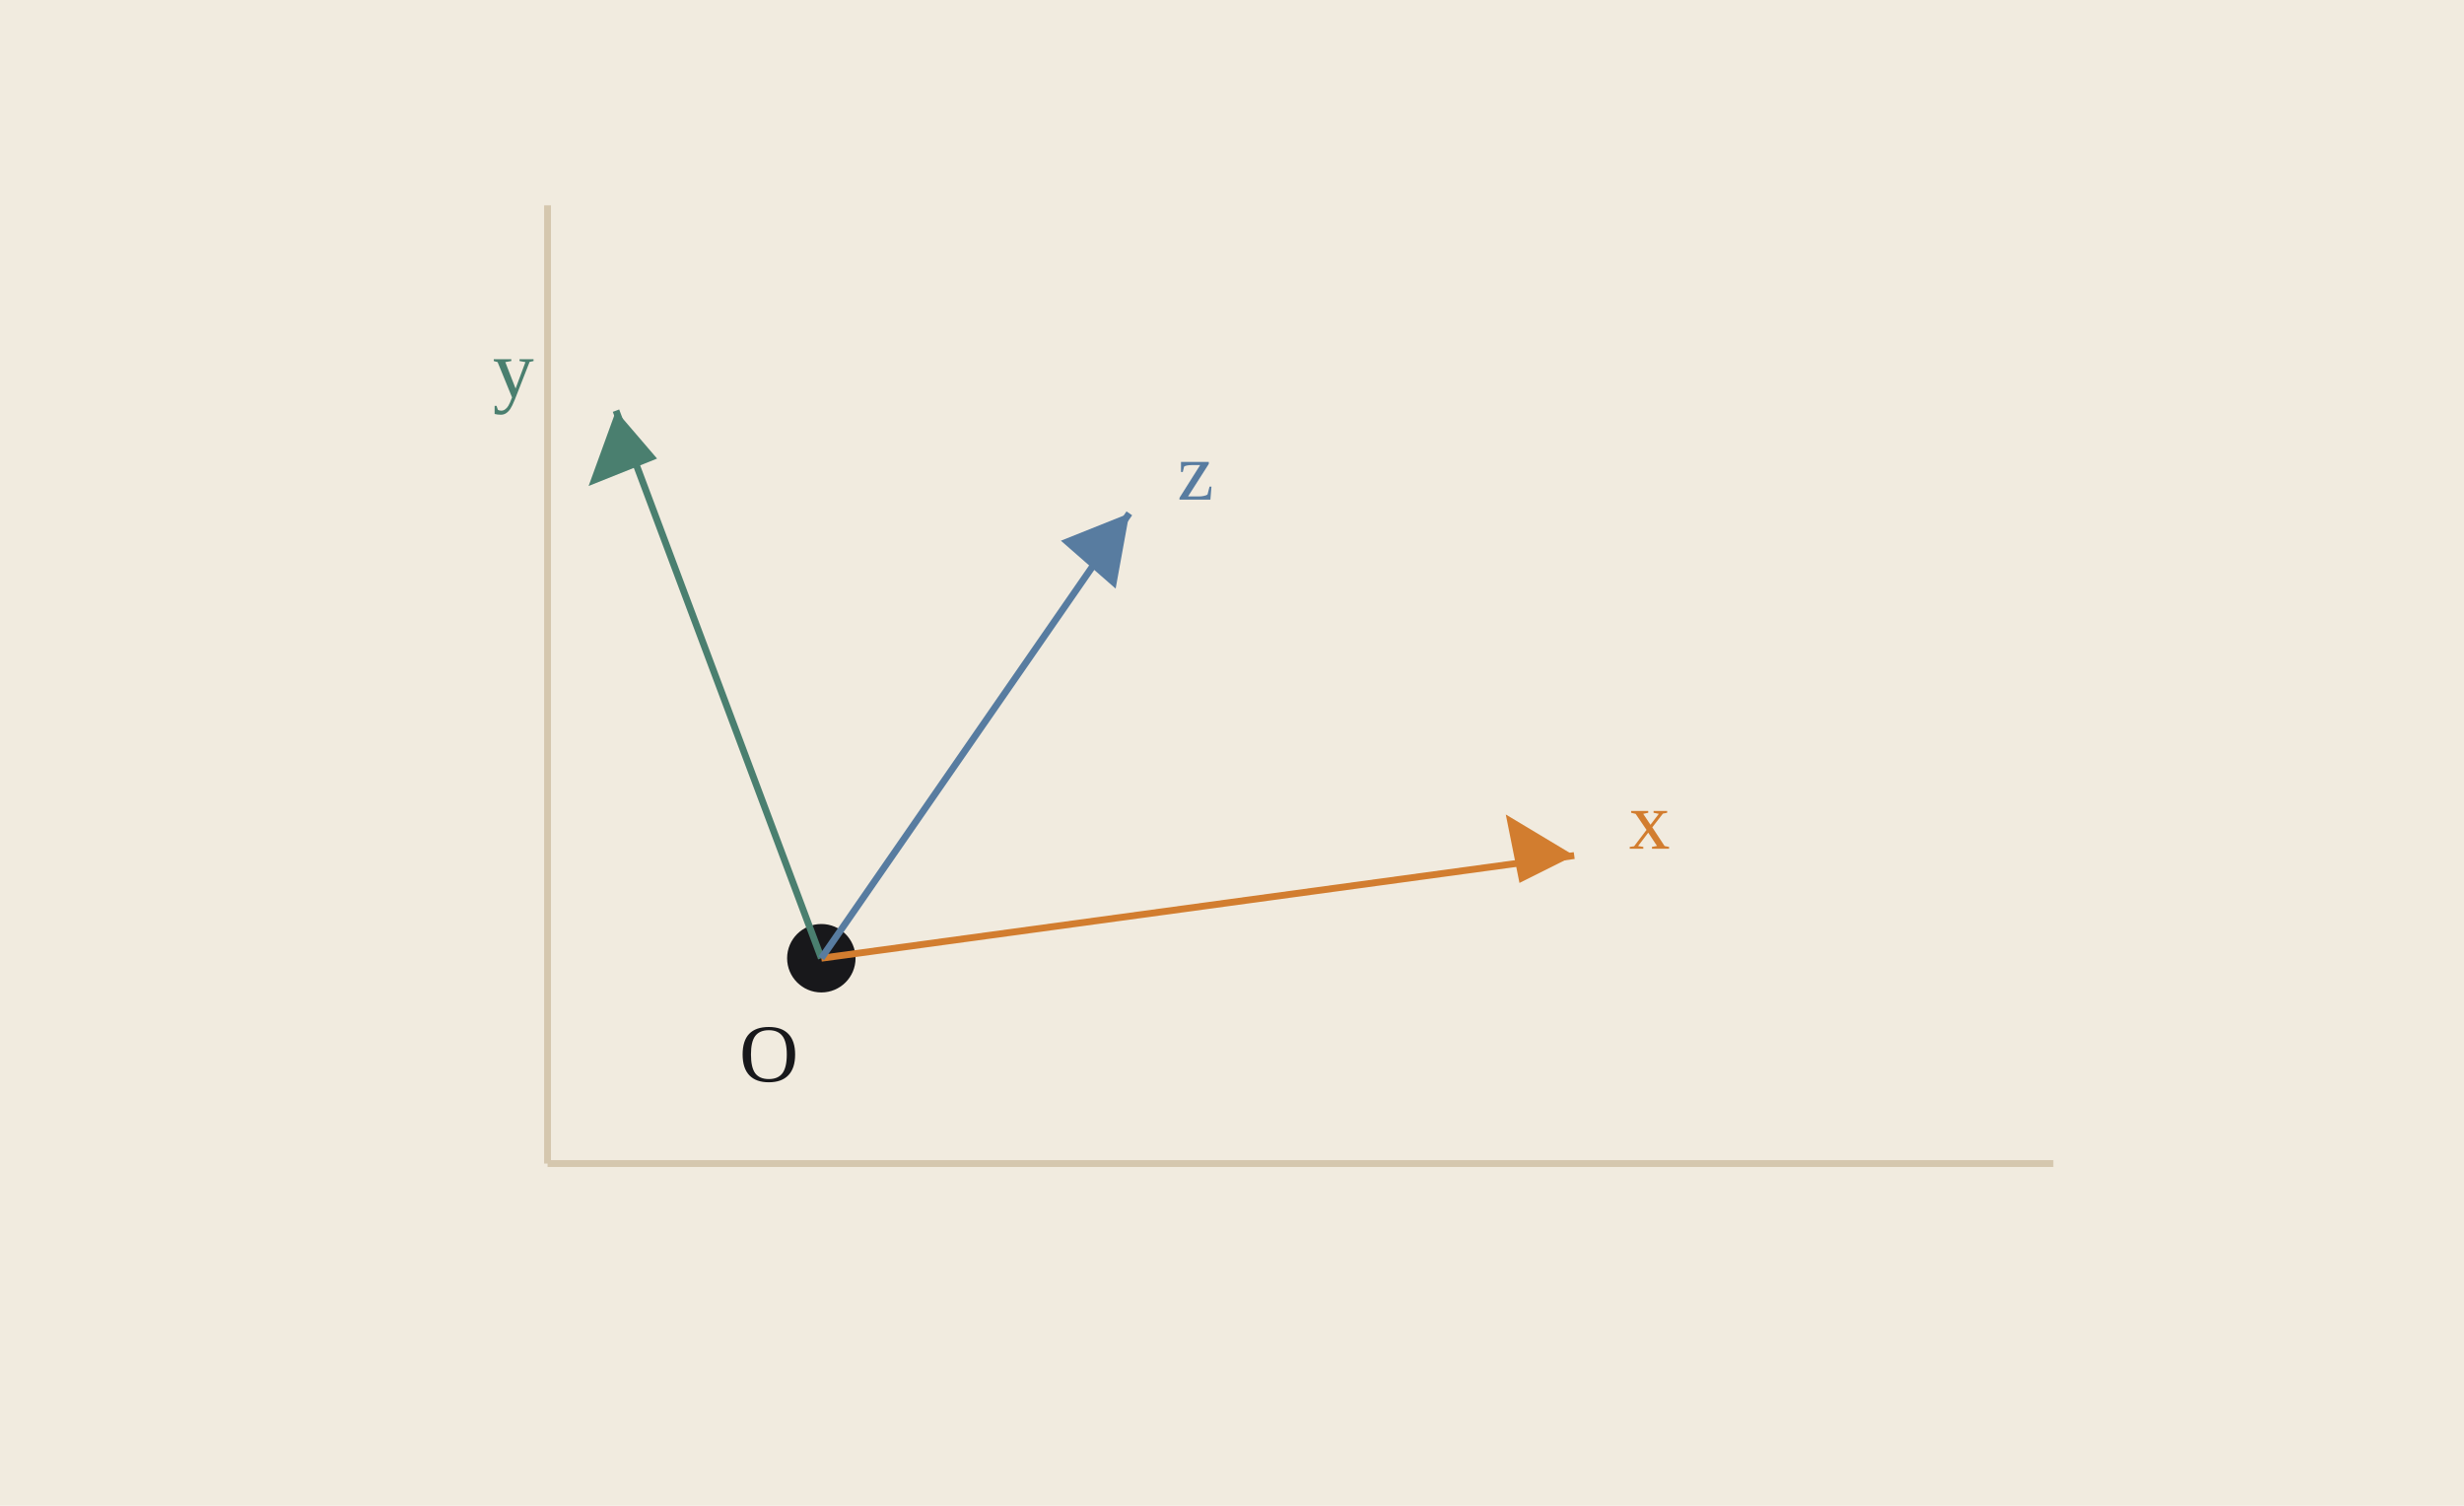
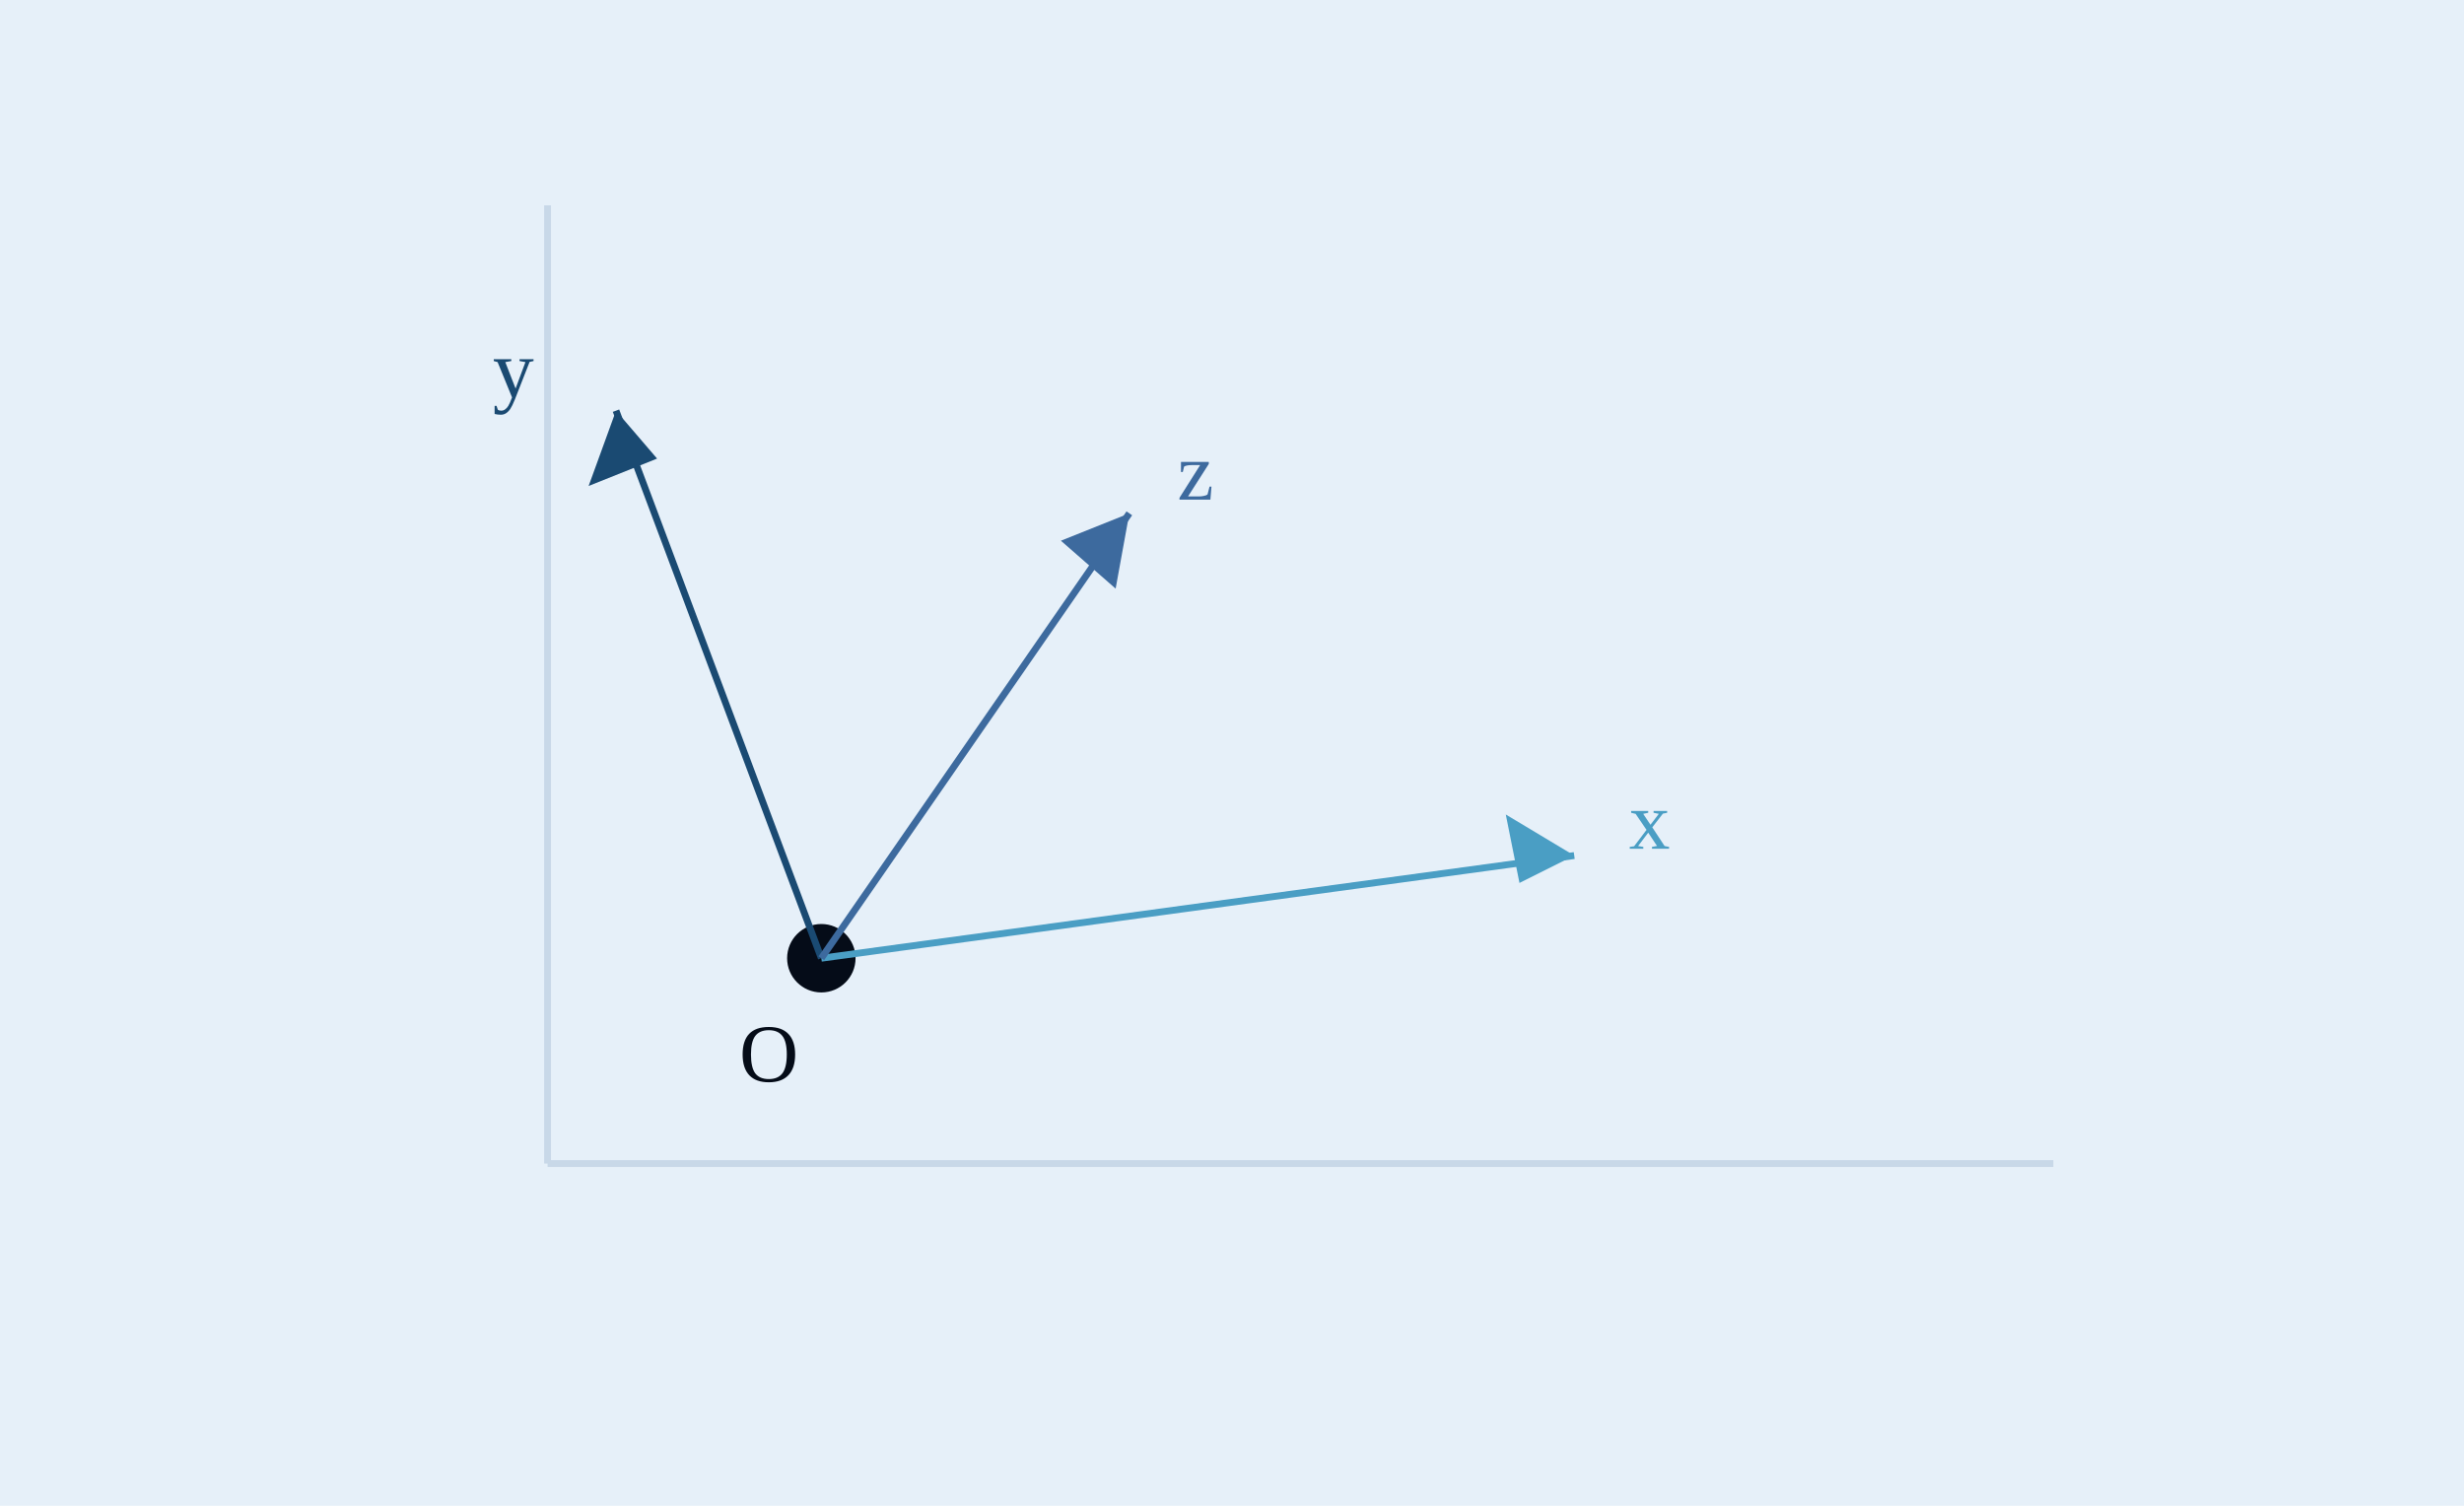
<svg xmlns="http://www.w3.org/2000/svg" viewBox="0 0 360 220" className="w-full h-auto" role="img" aria-label="3D frame axes">
-   <rect x="0" y="0" width="360" height="220" fill="#f1ebdf" />
-   <line x1="80" y1="170" x2="300" y2="170" stroke="#d5c7ae" strokeWidth="1" />
-   <line x1="80" y1="170" x2="80" y2="30" stroke="#d5c7ae" strokeWidth="1" />
-   <circle cx="120" cy="140" r="5" fill="#18181b" />
-   <text x="108" y="158" fontSize="12" fill="#18181b">
+   <rect x="0" y="0" width="360" height="220" fill="#e6f0f9" />
+   <line x1="80" y1="170" x2="300" y2="170" stroke="#c8d8e8" strokeWidth="1" />
+   <line x1="80" y1="170" x2="80" y2="30" stroke="#c8d8e8" strokeWidth="1" />
+   <circle cx="120" cy="140" r="5" fill="#050c18" />
+   <text x="108" y="158" fontSize="12" fill="#050c18">
    O
  </text>
-   <line x1="120" y1="140" x2="230" y2="125" stroke="#d27d2f" strokeWidth="4" />
-   <polygon points="230,125 220,119 222,129" fill="#d27d2f" />
-   <text x="238" y="124" fontSize="12" fill="#d27d2f">
+   <line x1="120" y1="140" x2="230" y2="125" stroke="#4a9ec4" strokeWidth="4" />
+   <polygon points="230,125 220,119 222,129" fill="#4a9ec4" />
+   <text x="238" y="124" fontSize="12" fill="#4a9ec4">
    x
  </text>
-   <line x1="120" y1="140" x2="90" y2="60" stroke="#4a7f6f" strokeWidth="4" />
-   <polygon points="90,60 86,71 96,67" fill="#4a7f6f" />
-   <text x="72" y="58" fontSize="12" fill="#4a7f6f">
+   <line x1="120" y1="140" x2="90" y2="60" stroke="#1a4a72" strokeWidth="4" />
+   <polygon points="90,60 86,71 96,67" fill="#1a4a72" />
+   <text x="72" y="58" fontSize="12" fill="#1a4a72">
    y
  </text>
-   <line x1="120" y1="140" x2="165" y2="75" stroke="#587ca0" strokeWidth="4" />
-   <polygon points="165,75 155,79 163,86" fill="#587ca0" />
-   <text x="172" y="73" fontSize="12" fill="#587ca0">
+   <line x1="120" y1="140" x2="165" y2="75" stroke="#3d6a9e" strokeWidth="4" />
+   <polygon points="165,75 155,79 163,86" fill="#3d6a9e" />
+   <text x="172" y="73" fontSize="12" fill="#3d6a9e">
    z
  </text>
</svg>
